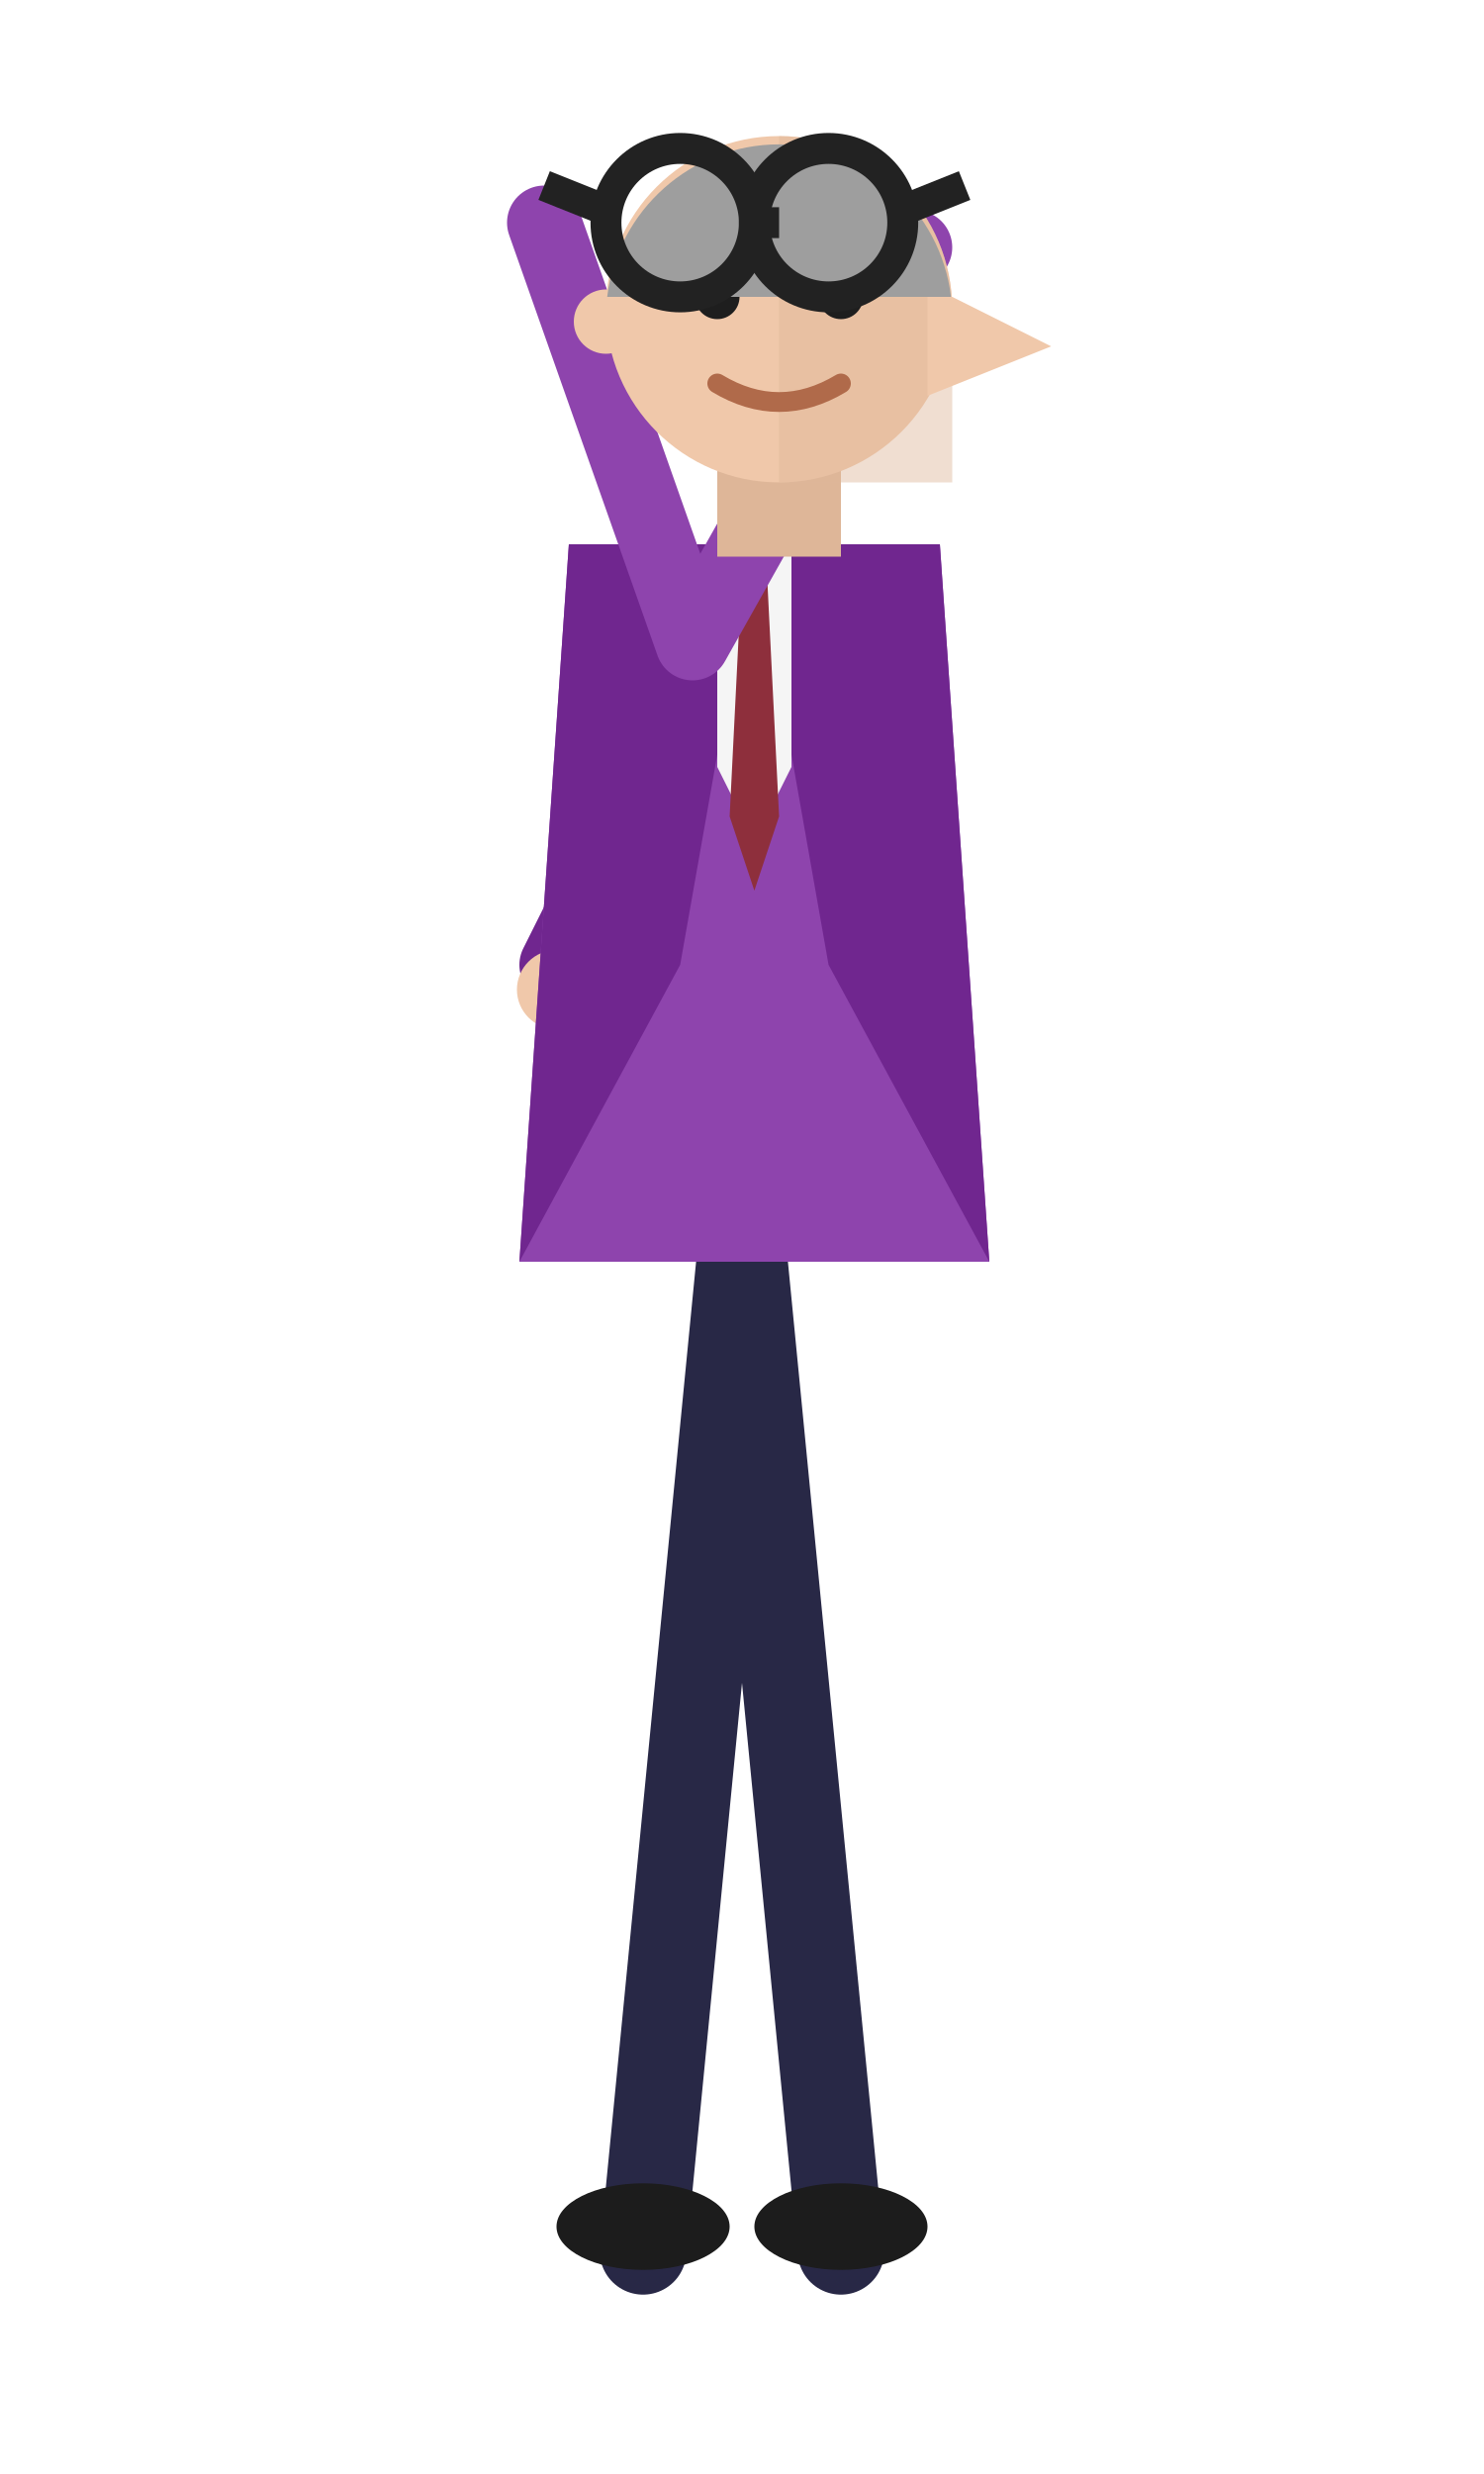
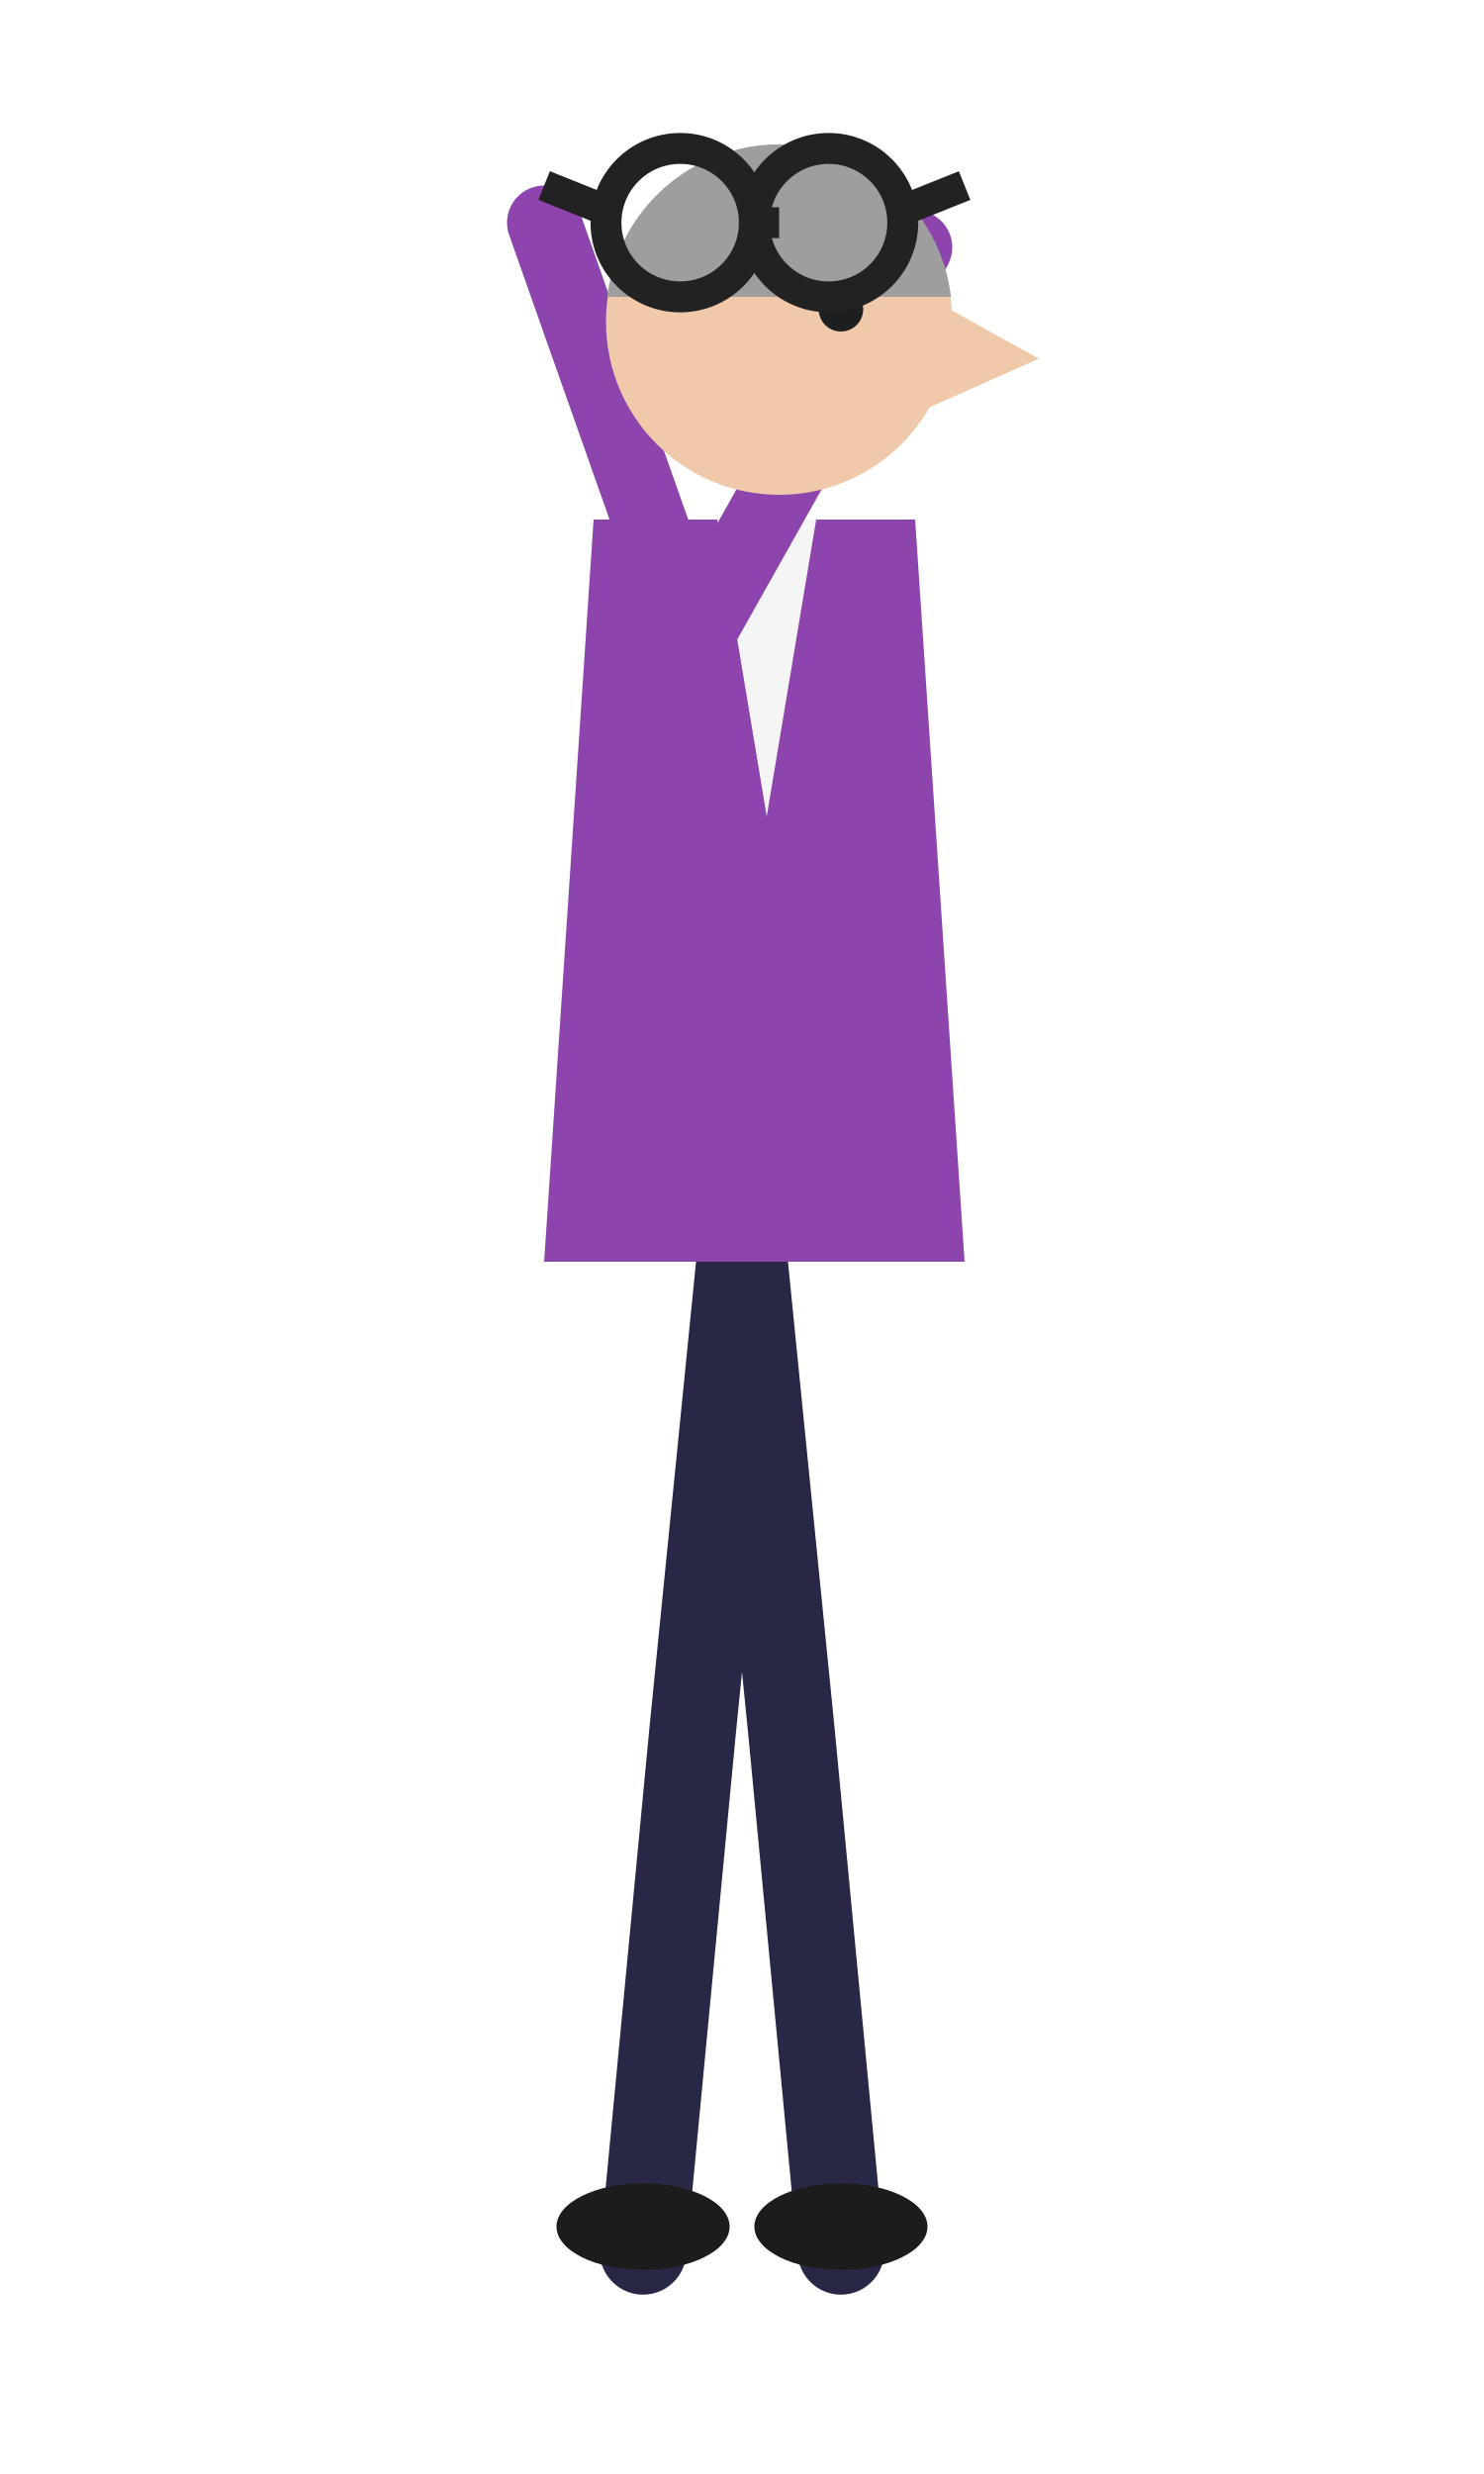
<svg xmlns="http://www.w3.org/2000/svg" viewBox="0 0 120 200" width="120" height="200">
-   <g stroke="#282846" stroke-width="7" stroke-linecap="round" fill="none">
-     <path d="M60 100 L68 182 M60 100 L52 182" />
+   <g stroke="#282846" stroke-width="7" stroke-linecap="round" fill="none" stroke-linejoin="round">
+     <path d="M60 100 L64 140 L68 182 M60 100 L56 140 L52 182" />
  </g>
  <ellipse cx="68" cy="180" rx="7" ry="3.5" fill="#1c1c1c" />
  <ellipse cx="52" cy="180" rx="7" ry="3.5" fill="#1c1c1c" />
-   <g stroke="#70268f" stroke-width="6" stroke-linecap="round" fill="none">
-     <path d="M57 54 L45 78" />
-   </g>
-   <circle cx="45" cy="80" r="3.2" fill="#f0c8aa" />
-   <path d="M46 44 L76 44 L80 102 L42 102 Z" fill="#8e44ad" />
-   <path d="M46 44 L61 44 L55 78 L42 102 L46 44 Z" fill="#70268f" />
-   <path d="M76 44 L61 44 L67 78 L80 102 L76 44 Z" fill="#70268f" />
-   <path d="M58 44 L64 44 L64 62 L61 68 L58 62 Z" fill="#f5f5f5" />
-   <path d="M60 46 L62 46 L63 66 L61 72 L59 66 Z" fill="#8e2f3c" />
+   <path d="M48 42 L74 42 L78 102 L44 102 Z" fill="#8e44ad" />
+   <path d="M58 42 L66 42 L62 66 Z" fill="#f5f5f5" />
  <g stroke="#8e44ad" stroke-width="6" stroke-linecap="round" fill="none">
    <path d="M56 52 L44 18 M56 52 L74 20" />
  </g>
-   <rect x="58" y="36" width="10" height="9" fill="#deb698" />
-   <circle cx="63" cy="25" r="14" fill="#f0c8aa" />
-   <path d="M63 11 A14 14 0 0 1 77 25 L77 39 L63 39 Z" fill="#deb698" opacity="0.45" />
-   <circle cx="49" cy="26" r="2.6" fill="#f0c8aa" />
-   <path d="M75 23 L85 28 L75 32 Z" fill="#f0c8aa" />
-   <circle cx="58" cy="24" r="1.8" fill="#1e1e1e" />
-   <circle cx="68" cy="24" r="1.8" fill="#1e1e1e" />
-   <path d="M55 20 L61 20 M65 20 L71 20" stroke="#9e9e9e" stroke-width="1.6" stroke-linecap="round" />
-   <path d="M58 31 Q63 34 68 31" stroke="#b06a4a" stroke-width="1.6" fill="none" stroke-linecap="round" />
+   <circle cx="63" cy="26" r="14" fill="#f0c8aa" />
+   <path d="M75 24 L84 29 L75 33 Z" fill="#f0c8aa" />
  <path d="M49.1 24 A14 14 0 0 1 76.9 24 Z" fill="#9e9e9e" />
+   <circle cx="68" cy="25" r="1.8" fill="#1e1e1e" />
  <g stroke="#222" stroke-width="2.5" fill="none">
    <circle cx="55" cy="18" r="6" />
    <circle cx="67" cy="18" r="6" />
    <path d="M61 18 L63 18 M49 17 L44 15 M73 17 L78 15" />
  </g>
</svg>
